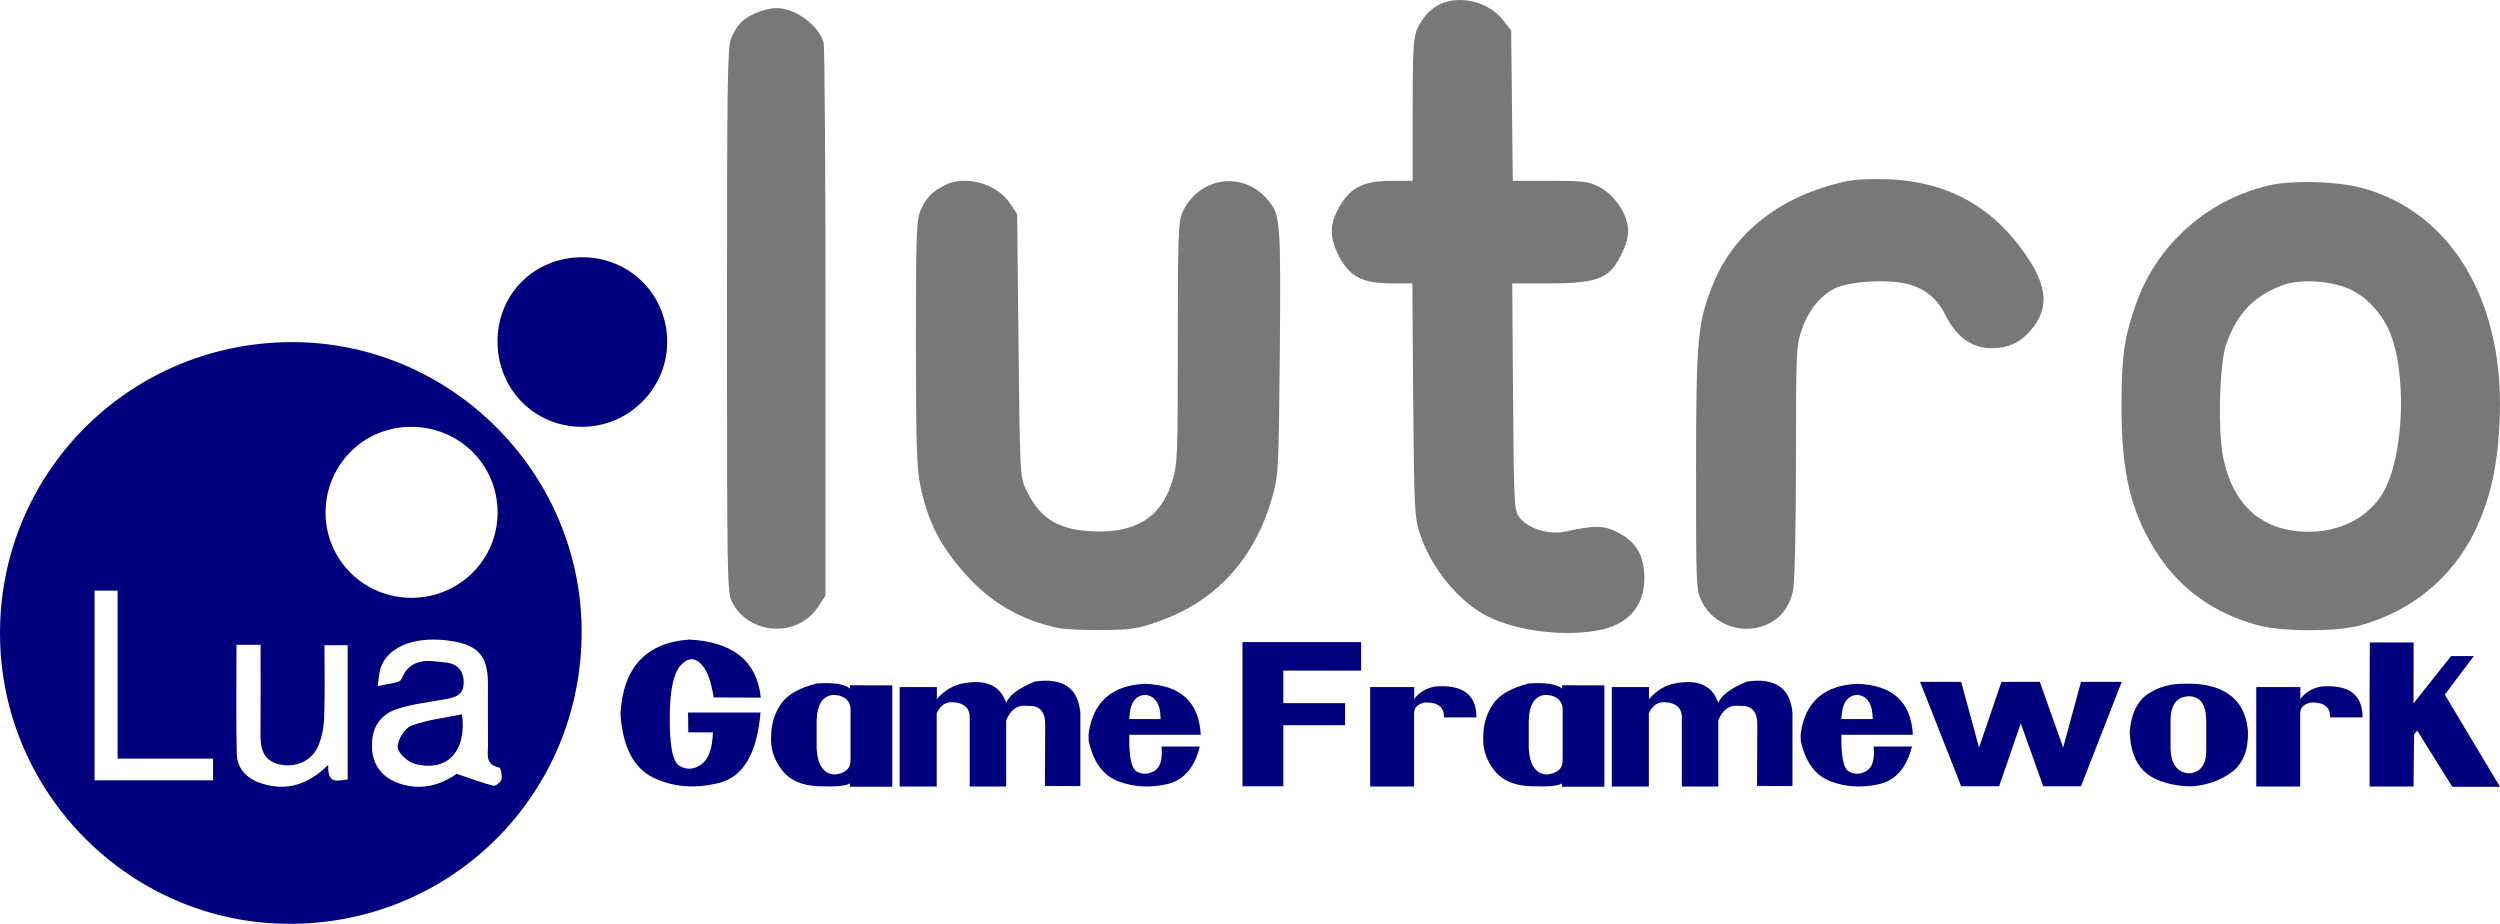
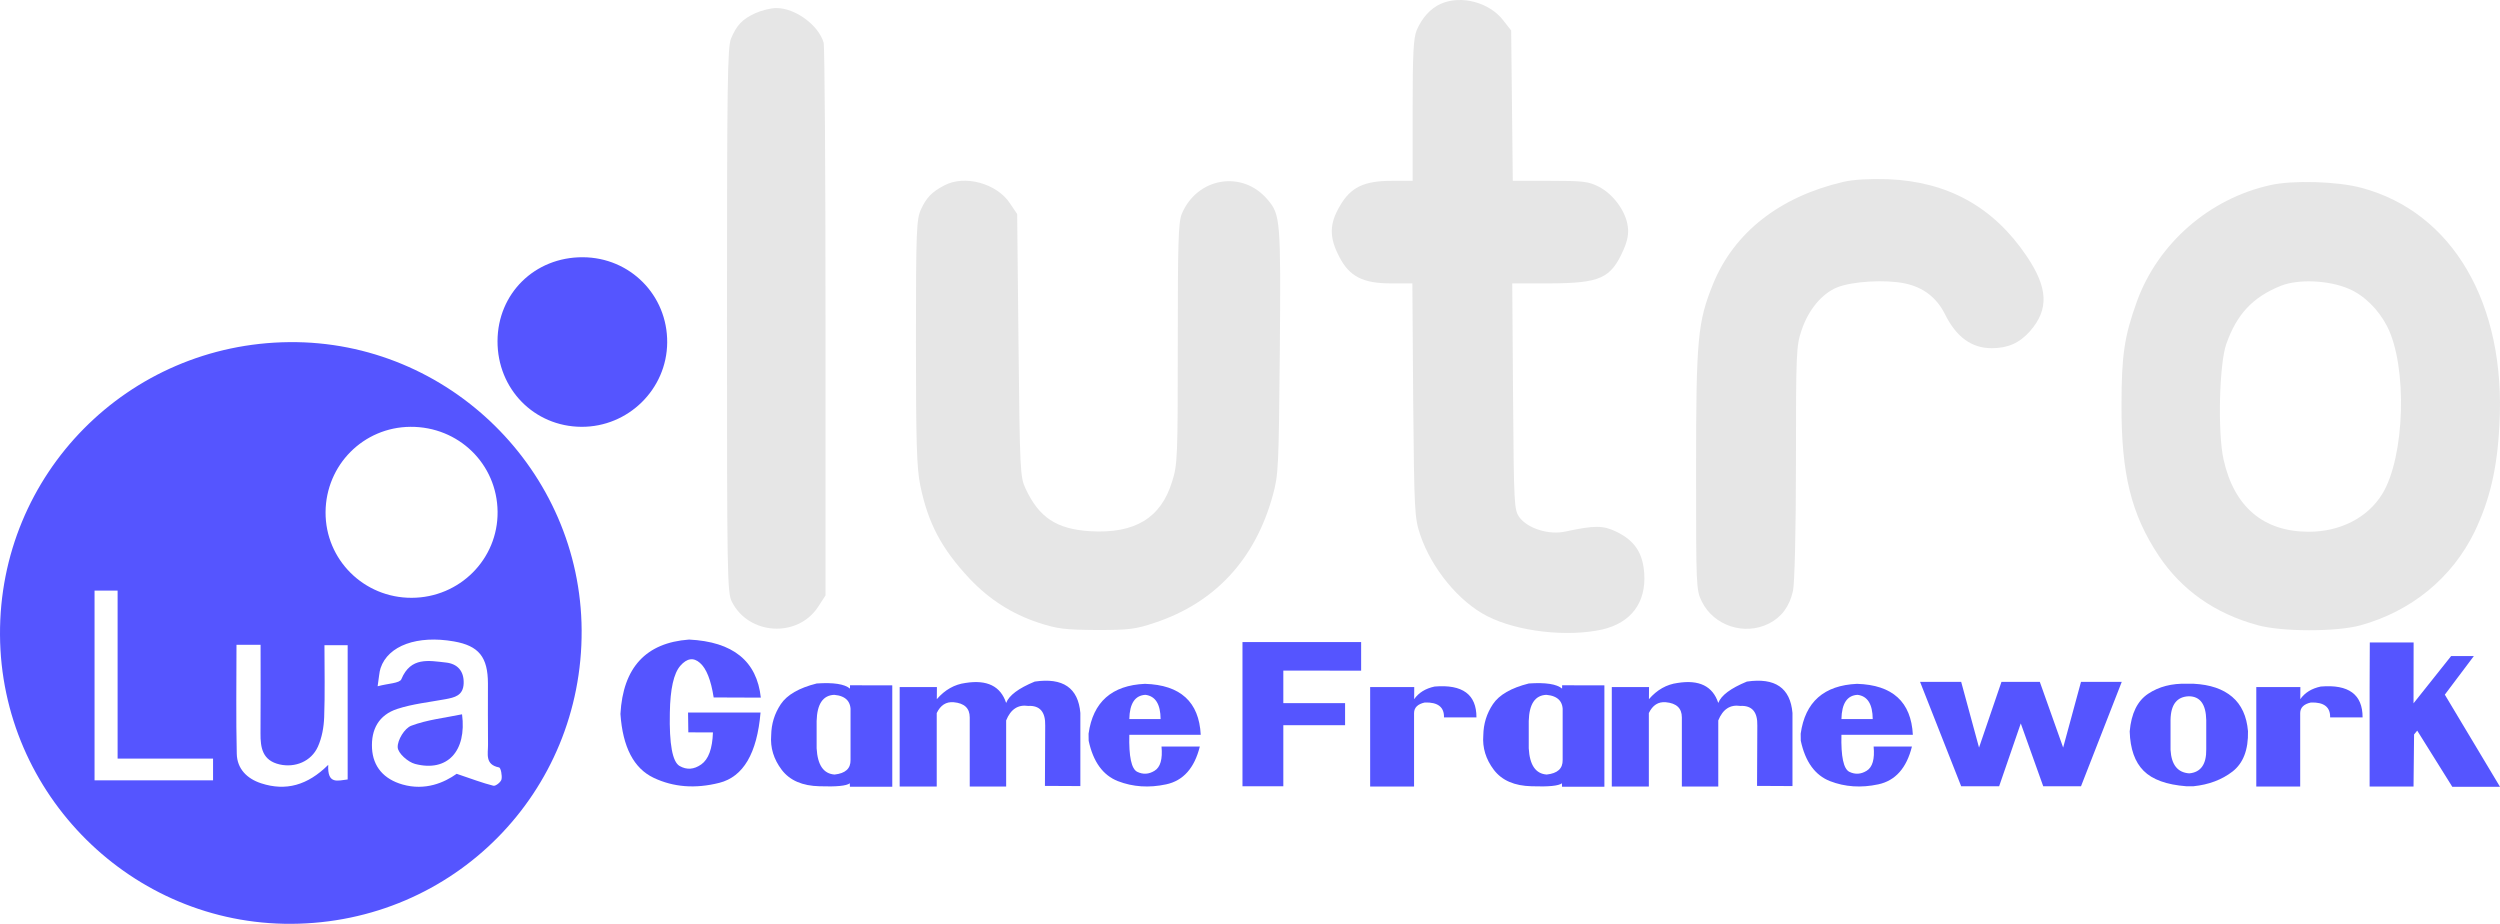
<svg xmlns="http://www.w3.org/2000/svg" viewBox="0 0 570.756 210.914" height="210.914" width="570.756" xml:space="preserve" version="1.1" id="svg2">
  <defs id="defs6">
    <clipPath id="clipPath16" clipPathUnits="userSpaceOnUse">
      <path id="path18" d="m 0,168.731 456.605,0 L 456.605,0 0,0 0,168.731 Z" />
    </clipPath>
  </defs>
  <g transform="matrix(1.25,0,0,-1.25,0,210.9137)" id="g10">
    <g id="g12">
      <g clip-path="url(#clipPath16)" id="g14">
        <g transform="translate(38.9126,30.1729)" id="g20">
-           <path id="path22" style="fill:#00007f;fill-opacity:1;fill-rule:nonzero;stroke:none" d="m 0,0 -17.432,0 0,30.692 -4.212,0 0,-34.658 10.89,0 L 0,-3.966 0,0 Z m 4.281,20.785 c 0,-6.755 -0.107,-13.334 0.051,-19.907 0.065,-2.737 1.863,-4.536 4.436,-5.379 4.532,-1.485 8.506,-0.371 12.271,3.366 -0.191,-3.682 1.78,-2.848 3.547,-2.67 l 0,24.519 -4.239,0 c 0,-4.535 0.108,-8.858 -0.052,-13.171 C 20.228,5.738 19.884,3.823 19.15,2.189 17.933,-0.524 14.968,-1.701 12.155,-1.058 9.034,-0.346 8.643,1.966 8.666,4.634 8.713,9.97 8.68,15.306 8.68,20.785 l -4.399,0 z m 25.777,-7.569 c 1.9,0.524 4.022,0.534 4.335,1.291 1.707,4.129 5.039,3.381 8.152,3.044 2.037,-0.22 3.315,-1.502 3.226,-3.817 -0.087,-2.24 -1.66,-2.569 -3.354,-2.883 C 39.483,10.308 36.465,10.001 33.651,9.082 30.275,7.98 28.843,5.35 29.035,1.857 c 0.183,-3.322 2.149,-5.602 5.561,-6.579 4.159,-1.191 7.656,0.353 9.896,1.951 2.78,-0.936 4.717,-1.681 6.716,-2.182 0.398,-0.099 1.364,0.666 1.474,1.163 0.153,0.694 -0.133,2.121 -0.438,2.181 -2.642,0.517 -2.002,2.516 -2.023,4.166 -0.047,3.717 -0.008,7.436 -0.016,11.154 -0.01,4.851 -1.67,6.901 -6.211,7.697 -6.672,1.171 -12.023,-0.754 -13.395,-4.867 -0.251,-0.752 -0.268,-1.582 -0.541,-3.325 m 6.229,16.157 C 45.045,29.402 52.064,36.446 51.968,45.11 51.871,53.825 44.842,60.664 36.044,60.602 27.466,60.541 20.6,53.635 20.549,45.017 20.498,36.345 27.541,29.344 36.287,29.373 M 14.314,-30.172 c -29.1,-0.169 -53.061,23.59 -53.226,52.779 -0.165,29.387 23.363,53.187 52.854,53.464 C 43.04,76.345 67.159,52.565 67.319,23.446 67.481,-6.175 43.929,-30 14.314,-30.172" />
+           <path id="path22" style="fill:#5555ff;fill-opacity:1;fill-rule:nonzero;stroke:none" d="m 0,0 -17.432,0 0,30.692 -4.212,0 0,-34.658 10.89,0 L 0,-3.966 0,0 Z m 4.281,20.785 c 0,-6.755 -0.107,-13.334 0.051,-19.907 0.065,-2.737 1.863,-4.536 4.436,-5.379 4.532,-1.485 8.506,-0.371 12.271,3.366 -0.191,-3.682 1.78,-2.848 3.547,-2.67 l 0,24.519 -4.239,0 c 0,-4.535 0.108,-8.858 -0.052,-13.171 C 20.228,5.738 19.884,3.823 19.15,2.189 17.933,-0.524 14.968,-1.701 12.155,-1.058 9.034,-0.346 8.643,1.966 8.666,4.634 8.713,9.97 8.68,15.306 8.68,20.785 l -4.399,0 z m 25.777,-7.569 c 1.9,0.524 4.022,0.534 4.335,1.291 1.707,4.129 5.039,3.381 8.152,3.044 2.037,-0.22 3.315,-1.502 3.226,-3.817 -0.087,-2.24 -1.66,-2.569 -3.354,-2.883 C 39.483,10.308 36.465,10.001 33.651,9.082 30.275,7.98 28.843,5.35 29.035,1.857 c 0.183,-3.322 2.149,-5.602 5.561,-6.579 4.159,-1.191 7.656,0.353 9.896,1.951 2.78,-0.936 4.717,-1.681 6.716,-2.182 0.398,-0.099 1.364,0.666 1.474,1.163 0.153,0.694 -0.133,2.121 -0.438,2.181 -2.642,0.517 -2.002,2.516 -2.023,4.166 -0.047,3.717 -0.008,7.436 -0.016,11.154 -0.01,4.851 -1.67,6.901 -6.211,7.697 -6.672,1.171 -12.023,-0.754 -13.395,-4.867 -0.251,-0.752 -0.268,-1.582 -0.541,-3.325 m 6.229,16.157 C 45.045,29.402 52.064,36.446 51.968,45.11 51.871,53.825 44.842,60.664 36.044,60.602 27.466,60.541 20.6,53.635 20.549,45.017 20.498,36.345 27.541,29.344 36.287,29.373 M 14.314,-30.172 c -29.1,-0.169 -53.061,23.59 -53.226,52.779 -0.165,29.387 23.363,53.187 52.854,53.464 C 43.04,76.345 67.159,52.565 67.319,23.446 67.481,-6.175 43.929,-30 14.314,-30.172" />
        </g>
        <g transform="translate(90.8679,106.4254)" id="g24">
-           <path id="path26" style="fill:#00007f;fill-opacity:1;fill-rule:nonzero;stroke:none" d="M 0,0 C 0.026,8.699 6.794,15.358 15.573,15.323 24.22,15.288 31.054,8.386 30.99,-0.25 30.927,-8.775 23.874,-15.704 15.314,-15.649 6.686,-15.595 -0.026,-8.736 0,0" />
+           <path id="path26" style="fill:#5555ff;fill-opacity:1;fill-rule:nonzero;stroke:none" d="M 0,0 C 0.026,8.699 6.794,15.358 15.573,15.323 24.22,15.288 31.054,8.386 30.99,-0.25 30.927,-8.775 23.874,-15.704 15.314,-15.649 6.686,-15.595 -0.026,-8.736 0,0" />
        </g>
        <g transform="translate(84.3901,38.2695)" id="g28">
-           <path id="path30" style="fill:#00007f;fill-opacity:1;fill-rule:nonzero;stroke:none" d="m 0,0 c 0.882,-6.759 -2.713,-10.603 -8.58,-9.065 -1.307,0.343 -3.137,1.962 -3.175,3.047 -0.046,1.331 1.256,3.469 2.476,3.93 C -6.345,-0.98 -3.119,-0.648 0,0" />
+           <path id="path30" style="fill:#5555ff;fill-opacity:1;fill-rule:nonzero;stroke:none" d="m 0,0 c 0.882,-6.759 -2.713,-10.603 -8.58,-9.065 -1.307,0.343 -3.137,1.962 -3.175,3.047 -0.046,1.331 1.256,3.469 2.476,3.93 C -6.345,-0.98 -3.119,-0.648 0,0" />
        </g>
        <g transform="translate(113.3172,38.3338)" id="g32">
-           <path id="path34" style="fill:#00007f;fill-opacity:1;fill-rule:nonzero;stroke:none" d="M 0,0 C 0.472,8.475 4.649,13.004 12.532,13.586 20.557,13.191 24.927,9.656 25.64,2.981 L 17.028,3.014 C 16.534,6.197 15.699,8.3 14.525,9.321 13.35,10.364 12.153,10.188 10.935,8.794 9.727,7.4 9.09,4.54 9.024,0.214 c -0.12,-5.72 0.472,-8.958 1.779,-9.716 1.306,-0.746 2.624,-0.653 3.952,0.28 1.329,0.933 2.042,2.882 2.141,5.846 l -4.496,0.017 -0.049,3.622 13.24,0 C 24.954,-7.191 22.446,-11.473 18.065,-12.581 13.685,-13.69 9.683,-13.383 6.06,-11.659 2.437,-9.936 0.417,-6.049 0,0" />
+           <path id="path34" style="fill:#5555ff;fill-opacity:1;fill-rule:nonzero;stroke:none" d="M 0,0 C 0.472,8.475 4.649,13.004 12.532,13.586 20.557,13.191 24.927,9.656 25.64,2.981 L 17.028,3.014 C 16.534,6.197 15.699,8.3 14.525,9.321 13.35,10.364 12.153,10.188 10.935,8.794 9.727,7.4 9.09,4.54 9.024,0.214 c -0.12,-5.72 0.472,-8.958 1.779,-9.716 1.306,-0.746 2.624,-0.653 3.952,0.28 1.329,0.933 2.042,2.882 2.141,5.846 l -4.496,0.017 -0.049,3.622 13.24,0 C 24.954,-7.191 22.446,-11.473 18.065,-12.581 13.685,-13.69 9.683,-13.383 6.06,-11.659 2.437,-9.936 0.417,-6.049 0,0" />
        </g>
        <g transform="translate(152.3623,41.825)" id="g36">
-           <path id="path38" style="fill:#00007f;fill-opacity:1;fill-rule:nonzero;stroke:none" d="m 0,0 c -2.064,-0.088 -3.134,-1.685 -3.211,-4.792 l 0,-4.973 c 0.164,-3.052 1.257,-4.65 3.277,-4.793 1.976,0.209 2.948,1.093 2.915,2.652 l 0,8.678 C 3.134,-1.263 2.141,-0.187 0,0 m 2.882,1.746 7.723,-0.017 0,-1.367 0,-2.305 0,-1.548 0,-3.08 0,-2.322 0,-3.079 0,-1.548 0,-3.261 -7.74,0 -0.016,0.626 c -0.604,-0.472 -2.443,-0.653 -5.517,-0.543 -3.14,0.066 -5.445,1.065 -6.916,2.997 -1.471,1.943 -2.114,4.051 -1.927,6.323 0.033,2.086 0.62,3.98 1.762,5.682 1.142,1.701 3.327,2.959 6.554,3.771 3.063,0.209 5.089,-0.104 6.077,-0.939 l 0,0.61 z" />
+           <path id="path38" style="fill:#5555ff;fill-opacity:1;fill-rule:nonzero;stroke:none" d="m 0,0 c -2.064,-0.088 -3.134,-1.685 -3.211,-4.792 l 0,-4.973 c 0.164,-3.052 1.257,-4.65 3.277,-4.793 1.976,0.209 2.948,1.093 2.915,2.652 l 0,8.678 C 3.134,-1.263 2.141,-0.187 0,0 m 2.882,1.746 7.723,-0.017 0,-1.367 0,-2.305 0,-1.548 0,-3.08 0,-2.322 0,-3.079 0,-1.548 0,-3.261 -7.74,0 -0.016,0.626 c -0.604,-0.472 -2.443,-0.653 -5.517,-0.543 -3.14,0.066 -5.445,1.065 -6.916,2.997 -1.471,1.943 -2.114,4.051 -1.927,6.323 0.033,2.086 0.62,3.98 1.762,5.682 1.142,1.701 3.327,2.959 6.554,3.771 3.063,0.209 5.089,-0.104 6.077,-0.939 l 0,0.61 z" />
        </g>
        <g transform="translate(176.3559,43.9988)" id="g40">
-           <path id="path42" style="fill:#00007f;fill-opacity:1;fill-rule:nonzero;stroke:none" d="m 0,0 c 3.93,0.626 6.4,-0.593 7.41,-3.656 0.527,1.383 2.268,2.684 5.221,3.903 5.16,0.758 7.937,-1.153 8.332,-5.731 l 0,-13.355 -6.471,0.033 0.049,11 c 0.066,2.514 -0.972,3.717 -3.112,3.607 -1.856,0.274 -3.195,-0.61 -4.019,-2.652 l 0,-12.07 -2.651,0 -1.334,0 -1.334,0 -1.333,0 1.333,0 -1.333,0 0,12.63 c 0,1.669 -0.978,2.591 -2.932,2.767 -1.372,0.121 -2.404,-0.538 -3.096,-1.976 l 0,-3.162 0,-1.564 0,-3.953 0,-1.581 0,-3.161 -3.326,0 -1.334,0 -1.334,0 -0.774,0 0,18.163 2.108,0 1.334,0 1.334,0 1.334,0 -1.334,0 2.025,0 -0.016,-2.206 C -3.771,-1.252 -2.02,-0.263 0,0" />
+           <path id="path42" style="fill:#5555ff;fill-opacity:1;fill-rule:nonzero;stroke:none" d="m 0,0 c 3.93,0.626 6.4,-0.593 7.41,-3.656 0.527,1.383 2.268,2.684 5.221,3.903 5.16,0.758 7.937,-1.153 8.332,-5.731 l 0,-13.355 -6.471,0.033 0.049,11 c 0.066,2.514 -0.972,3.717 -3.112,3.607 -1.856,0.274 -3.195,-0.61 -4.019,-2.652 l 0,-12.07 -2.651,0 -1.334,0 -1.334,0 -1.333,0 1.333,0 -1.333,0 0,12.63 c 0,1.669 -0.978,2.591 -2.932,2.767 -1.372,0.121 -2.404,-0.538 -3.096,-1.976 l 0,-3.162 0,-1.564 0,-3.953 0,-1.581 0,-3.161 -3.326,0 -1.334,0 -1.334,0 -0.774,0 0,18.163 2.108,0 1.334,0 1.334,0 1.334,0 -1.334,0 2.025,0 -0.016,-2.206 C -3.771,-1.252 -2.02,-0.263 0,0" />
        </g>
        <g transform="translate(209.2091,41.825)" id="g44">
-           <path id="path46" style="fill:#00007f;fill-opacity:1;fill-rule:nonzero;stroke:none" d="m 0,0 c -1.91,-0.099 -2.893,-1.575 -2.948,-4.43 l 2.849,0 1.433,0 1.433,0 C 2.745,-1.707 1.822,-0.231 0,0 M -0.099,2.009 C 6.39,1.811 9.787,-1.29 10.095,-7.295 l -2.322,0 -1.433,0 -3.573,0 -1.433,0 -2.141,0 -2.141,0 c -0.099,-3.985 0.385,-6.242 1.449,-6.768 1.065,-0.516 2.119,-0.451 3.162,0.197 1.065,0.648 1.488,2.124 1.268,4.43 l 2.701,0 1.433,0 1.432,0 1.433,0 -1.433,0 1.433,0 c -0.977,-3.941 -3.03,-6.247 -6.159,-6.916 -3.129,-0.67 -6.066,-0.473 -8.81,0.592 -2.734,1.076 -4.512,3.535 -5.336,7.378 l -0.016,1.284 c 0.812,5.797 4.243,8.833 10.292,9.107" />
+           <path id="path46" style="fill:#5555ff;fill-opacity:1;fill-rule:nonzero;stroke:none" d="m 0,0 c -1.91,-0.099 -2.893,-1.575 -2.948,-4.43 l 2.849,0 1.433,0 1.433,0 C 2.745,-1.707 1.822,-0.231 0,0 M -0.099,2.009 C 6.39,1.811 9.787,-1.29 10.095,-7.295 l -2.322,0 -1.433,0 -3.573,0 -1.433,0 -2.141,0 -2.141,0 c -0.099,-3.985 0.385,-6.242 1.449,-6.768 1.065,-0.516 2.119,-0.451 3.162,0.197 1.065,0.648 1.488,2.124 1.268,4.43 l 2.701,0 1.433,0 1.432,0 1.433,0 -1.433,0 1.433,0 c -0.977,-3.941 -3.03,-6.247 -6.159,-6.916 -3.129,-0.67 -6.066,-0.473 -8.81,0.592 -2.734,1.076 -4.512,3.535 -5.336,7.378 l -0.016,1.284 c 0.812,5.797 4.243,8.833 10.292,9.107" />
        </g>
        <g transform="translate(226.9285,51.4587)" id="g48">
-           <path id="path50" style="fill:#00007f;fill-opacity:1;fill-rule:nonzero;stroke:none" d="m 0,0 7.46,0 14.212,0 0,-5.22 -14.212,0.016 0,-5.945 11.28,0 0,-4.034 -11.28,0 0,-11.149 -7.46,0 L 0,0 Z" />
+           <path id="path50" style="fill:#5555ff;fill-opacity:1;fill-rule:nonzero;stroke:none" d="m 0,0 7.46,0 14.212,0 0,-5.22 -14.212,0.016 0,-5.945 11.28,0 0,-4.034 -11.28,0 0,-11.149 -7.46,0 L 0,0 Z" />
        </g>
        <g transform="translate(262.0213,43.3401)" id="g52">
-           <path id="path54" style="fill:#00007f;fill-opacity:1;fill-rule:nonzero;stroke:none" d="m 0,0 c 5.105,0.428 7.652,-1.449 7.641,-5.632 l -5.928,0 c 0.044,1.888 -1.126,2.794 -3.508,2.717 -1.295,-0.285 -1.949,-0.927 -1.96,-1.927 l 0,-3.161 0,-1.565 0,-3.952 0,-1.581 0,-3.162 -3.935,0 -1.581,0 -1.581,0 -0.922,0 0,18.164 2.503,0 1.581,0 1.58,0 1.565,0 -1.565,0 2.388,0 -0.016,-2.206 C -2.904,-1.12 -1.658,-0.351 0,0" />
+           <path id="path54" style="fill:#5555ff;fill-opacity:1;fill-rule:nonzero;stroke:none" d="m 0,0 c 5.105,0.428 7.652,-1.449 7.641,-5.632 l -5.928,0 c 0.044,1.888 -1.126,2.794 -3.508,2.717 -1.295,-0.285 -1.949,-0.927 -1.96,-1.927 l 0,-3.161 0,-1.565 0,-3.952 0,-1.581 0,-3.162 -3.935,0 -1.581,0 -1.581,0 -0.922,0 0,18.164 2.503,0 1.581,0 1.58,0 1.565,0 -1.565,0 2.388,0 -0.016,-2.206 C -2.904,-1.12 -1.658,-0.351 0,0" />
        </g>
        <g transform="translate(282.4249,41.825)" id="g56">
-           <path id="path58" style="fill:#00007f;fill-opacity:1;fill-rule:nonzero;stroke:none" d="m 0,0 c -2.064,-0.088 -3.134,-1.685 -3.211,-4.792 l 0,-4.973 c 0.164,-3.052 1.257,-4.65 3.277,-4.793 1.976,0.209 2.948,1.093 2.915,2.652 l 0,8.678 C 3.134,-1.263 2.141,-0.187 0,0 m 2.882,1.746 7.723,-0.017 0,-1.367 0,-2.305 0,-1.548 0,-3.08 0,-2.322 0,-3.079 0,-1.548 0,-3.261 -7.74,0 -0.016,0.626 c -0.604,-0.472 -2.443,-0.653 -5.517,-0.543 -3.14,0.066 -5.445,1.065 -6.916,2.997 -1.471,1.943 -2.114,4.051 -1.927,6.323 0.033,2.086 0.62,3.98 1.762,5.682 1.142,1.701 3.327,2.959 6.554,3.771 3.063,0.209 5.089,-0.104 6.077,-0.939 l 0,0.61 z" />
+           <path id="path58" style="fill:#5555ff;fill-opacity:1;fill-rule:nonzero;stroke:none" d="m 0,0 c -2.064,-0.088 -3.134,-1.685 -3.211,-4.792 l 0,-4.973 c 0.164,-3.052 1.257,-4.65 3.277,-4.793 1.976,0.209 2.948,1.093 2.915,2.652 l 0,8.678 C 3.134,-1.263 2.141,-0.187 0,0 m 2.882,1.746 7.723,-0.017 0,-1.367 0,-2.305 0,-1.548 0,-3.08 0,-2.322 0,-3.079 0,-1.548 0,-3.261 -7.74,0 -0.016,0.626 c -0.604,-0.472 -2.443,-0.653 -5.517,-0.543 -3.14,0.066 -5.445,1.065 -6.916,2.997 -1.471,1.943 -2.114,4.051 -1.927,6.323 0.033,2.086 0.62,3.98 1.762,5.682 1.142,1.701 3.327,2.959 6.554,3.771 3.063,0.209 5.089,-0.104 6.077,-0.939 l 0,0.61 z" />
        </g>
        <g transform="translate(306.4184,43.9988)" id="g60">
-           <path id="path62" style="fill:#00007f;fill-opacity:1;fill-rule:nonzero;stroke:none" d="m 0,0 c 3.93,0.626 6.4,-0.593 7.41,-3.656 0.527,1.383 2.268,2.684 5.221,3.903 5.16,0.758 7.937,-1.153 8.332,-5.731 l 0,-13.355 -6.471,0.033 0.049,11 c 0.066,2.514 -0.972,3.717 -3.112,3.607 -1.856,0.274 -3.195,-0.61 -4.019,-2.652 l 0,-12.07 -2.651,0 -1.334,0 -1.334,0 -1.333,0 1.333,0 -1.333,0 0,12.63 c 0,1.669 -0.978,2.591 -2.932,2.767 -1.372,0.121 -2.404,-0.538 -3.096,-1.976 l 0,-3.162 0,-1.564 0,-3.953 0,-1.581 0,-3.161 -3.326,0 -1.334,0 -1.334,0 -0.774,0 0,18.163 2.108,0 1.334,0 1.334,0 1.334,0 -1.334,0 2.025,0 -0.016,-2.206 C -3.771,-1.252 -2.02,-0.263 0,0" />
+           <path id="path62" style="fill:#5555ff;fill-opacity:1;fill-rule:nonzero;stroke:none" d="m 0,0 c 3.93,0.626 6.4,-0.593 7.41,-3.656 0.527,1.383 2.268,2.684 5.221,3.903 5.16,0.758 7.937,-1.153 8.332,-5.731 l 0,-13.355 -6.471,0.033 0.049,11 c 0.066,2.514 -0.972,3.717 -3.112,3.607 -1.856,0.274 -3.195,-0.61 -4.019,-2.652 l 0,-12.07 -2.651,0 -1.334,0 -1.334,0 -1.333,0 1.333,0 -1.333,0 0,12.63 c 0,1.669 -0.978,2.591 -2.932,2.767 -1.372,0.121 -2.404,-0.538 -3.096,-1.976 l 0,-3.162 0,-1.564 0,-3.953 0,-1.581 0,-3.161 -3.326,0 -1.334,0 -1.334,0 -0.774,0 0,18.163 2.108,0 1.334,0 1.334,0 1.334,0 -1.334,0 2.025,0 -0.016,-2.206 C -3.771,-1.252 -2.02,-0.263 0,0" />
        </g>
        <g transform="translate(339.2716,41.825)" id="g64">
-           <path id="path66" style="fill:#00007f;fill-opacity:1;fill-rule:nonzero;stroke:none" d="m 0,0 c -1.91,-0.099 -2.893,-1.575 -2.948,-4.43 l 2.849,0 1.433,0 1.433,0 C 2.745,-1.707 1.822,-0.231 0,0 M -0.099,2.009 C 6.389,1.811 9.787,-1.29 10.095,-7.295 l -2.322,0 -1.433,0 -3.573,0 -1.433,0 -2.141,0 -2.141,0 c -0.099,-3.985 0.385,-6.242 1.449,-6.768 1.065,-0.516 2.119,-0.451 3.162,0.197 1.065,0.648 1.488,2.124 1.268,4.43 l 2.701,0 1.433,0 1.432,0 1.433,0 -1.433,0 1.433,0 c -0.977,-3.941 -3.03,-6.247 -6.159,-6.916 -3.129,-0.67 -6.065,-0.473 -8.81,0.592 -2.734,1.076 -4.512,3.535 -5.336,7.378 l -0.016,1.284 c 0.812,5.797 4.243,8.833 10.292,9.107" />
+           <path id="path66" style="fill:#5555ff;fill-opacity:1;fill-rule:nonzero;stroke:none" d="m 0,0 c -1.91,-0.099 -2.893,-1.575 -2.948,-4.43 l 2.849,0 1.433,0 1.433,0 C 2.745,-1.707 1.822,-0.231 0,0 M -0.099,2.009 C 6.389,1.811 9.787,-1.29 10.095,-7.295 l -2.322,0 -1.433,0 -3.573,0 -1.433,0 -2.141,0 -2.141,0 c -0.099,-3.985 0.385,-6.242 1.449,-6.768 1.065,-0.516 2.119,-0.451 3.162,0.197 1.065,0.648 1.488,2.124 1.268,4.43 l 2.701,0 1.433,0 1.432,0 1.433,0 -1.433,0 1.433,0 c -0.977,-3.941 -3.03,-6.247 -6.159,-6.916 -3.129,-0.67 -6.065,-0.473 -8.81,0.592 -2.734,1.076 -4.512,3.535 -5.336,7.378 l -0.016,1.284 c 0.812,5.797 4.243,8.833 10.292,9.107" />
        </g>
        <g transform="translate(350.6838,44.1964)" id="g68">
-           <path id="path70" style="fill:#00007f;fill-opacity:1;fill-rule:nonzero;stroke:none" d="M 0,0 7.509,0 10.77,-12.005 14.87,0 21.869,0 26.134,-12.005 29.395,0 l 7.443,0 -7.443,-19.07 -6.9,0 -4.1,11.478 -3.953,-11.478 -6.933,0 L 0,0 Z" />
+           <path id="path70" style="fill:#5555ff;fill-opacity:1;fill-rule:nonzero;stroke:none" d="M 0,0 7.509,0 10.77,-12.005 14.87,0 21.869,0 26.134,-12.005 29.395,0 l 7.443,0 -7.443,-19.07 -6.9,0 -4.1,11.478 -3.953,-11.478 -6.933,0 L 0,0 Z" />
        </g>
        <g transform="translate(399.7907,41.5615)" id="g72">
-           <path id="path74" style="fill:#00007f;fill-opacity:1;fill-rule:nonzero;stroke:none" d="m 0,0 c -2.185,-0.066 -3.305,-1.493 -3.359,-4.282 l 0,-5.5 c 0.153,-2.723 1.295,-4.155 3.425,-4.298 2.108,0.198 3.14,1.663 3.096,4.397 l 0,5.335 C 3.107,-1.471 2.053,-0.022 0,0 m -10.819,-6.422 c 0.285,3.282 1.41,5.577 3.376,6.883 1.965,1.307 4.325,1.916 7.081,1.828 l 1.218,0 C 3.864,2.135 6.214,1.337 7.905,-0.107 9.595,-1.551 10.556,-3.639 10.786,-6.373 10.863,-9.765 9.919,-12.225 7.954,-13.751 6,-15.255 3.617,-16.149 0.807,-16.435 l -1.268,0 c -3.612,0.275 -6.219,1.219 -7.822,2.833 -1.592,1.591 -2.438,3.985 -2.536,7.18" />
+           <path id="path74" style="fill:#5555ff;fill-opacity:1;fill-rule:nonzero;stroke:none" d="m 0,0 c -2.185,-0.066 -3.305,-1.493 -3.359,-4.282 l 0,-5.5 c 0.153,-2.723 1.295,-4.155 3.425,-4.298 2.108,0.198 3.14,1.663 3.096,4.397 l 0,5.335 C 3.107,-1.471 2.053,-0.022 0,0 m -10.819,-6.422 c 0.285,3.282 1.41,5.577 3.376,6.883 1.965,1.307 4.325,1.916 7.081,1.828 l 1.218,0 C 3.864,2.135 6.214,1.337 7.905,-0.107 9.595,-1.551 10.556,-3.639 10.786,-6.373 10.863,-9.765 9.919,-12.225 7.954,-13.751 6,-15.255 3.617,-16.149 0.807,-16.435 l -1.268,0 c -3.612,0.275 -6.219,1.219 -7.822,2.833 -1.592,1.591 -2.438,3.985 -2.536,7.18" />
        </g>
        <g transform="translate(423.8666,43.3401)" id="g76">
-           <path id="path78" style="fill:#00007f;fill-opacity:1;fill-rule:nonzero;stroke:none" d="m 0,0 c 5.105,0.428 7.652,-1.449 7.641,-5.632 l -5.928,0 c 0.044,1.888 -1.126,2.794 -3.508,2.717 -1.295,-0.285 -1.949,-0.927 -1.96,-1.927 l 0,-3.161 0,-1.565 0,-3.952 0,-1.581 0,-3.162 -3.935,0 -1.581,0 -1.581,0 -0.922,0 0,18.164 2.503,0 1.581,0 1.58,0 1.565,0 -1.565,0 2.388,0 -0.016,-2.206 C -2.904,-1.12 -1.658,-0.351 0,0" />
+           <path id="path78" style="fill:#5555ff;fill-opacity:1;fill-rule:nonzero;stroke:none" d="m 0,0 c 5.105,0.428 7.652,-1.449 7.641,-5.632 l -5.928,0 c 0.044,1.888 -1.126,2.794 -3.508,2.717 -1.295,-0.285 -1.949,-0.927 -1.96,-1.927 l 0,-3.161 0,-1.565 0,-3.952 0,-1.581 0,-3.162 -3.935,0 -1.581,0 -1.581,0 -0.922,0 0,18.164 2.503,0 1.581,0 1.58,0 1.565,0 -1.565,0 2.388,0 -0.016,-2.206 C -2.904,-1.12 -1.658,-0.351 0,0" />
        </g>
        <g transform="translate(440.812,25.0773)" id="g80">
-           <path id="path82" style="fill:#00007f;fill-opacity:1;fill-rule:nonzero;stroke:none" d="m 0,0 -3.936,0 -1.581,0 -1.581,0 -0.922,0 0,18.164 0.033,8.152 8.003,0 L 0,15.2 l 6.867,8.629 4.15,0 -5.303,-7.048 10.079,-16.83 -8.712,0 L 0.675,10.21 0.099,9.518 0,0 Z" />
+           <path id="path82" style="fill:#5555ff;fill-opacity:1;fill-rule:nonzero;stroke:none" d="m 0,0 -3.936,0 -1.581,0 -1.581,0 -0.922,0 0,18.164 0.033,8.152 8.003,0 L 0,15.2 l 6.867,8.629 4.15,0 -5.303,-7.048 10.079,-16.83 -8.712,0 L 0.675,10.21 0.099,9.518 0,0 Z" />
        </g>
        <g transform="translate(263.1833,168.0474)" id="g84">
-           <path id="path86" style="fill:#7a7777;fill-opacity:1;fill-rule:nonzero;stroke:none" d="m 0,0 c -1.923,-0.838 -3.451,-2.564 -4.437,-4.832 -0.592,-1.528 -0.74,-4.19 -0.74,-14.692 l 0,-12.819 -3.796,0 c -5.128,0 -7.543,-1.183 -9.516,-4.634 -1.922,-3.254 -1.922,-5.719 -0.098,-9.22 1.873,-3.648 4.338,-4.881 9.515,-4.881 l 3.846,0 0.148,-21.299 c 0.197,-20.411 0.246,-21.496 1.282,-24.602 2.07,-6.163 7.099,-12.276 12.276,-14.889 5.522,-2.811 14.594,-3.846 21.003,-2.416 5.226,1.232 7.987,4.881 7.642,10.205 -0.246,3.747 -1.725,6.015 -5.078,7.642 -2.416,1.184 -3.994,1.184 -9.269,0.05 -3.057,-0.691 -6.902,0.542 -8.431,2.563 -0.986,1.381 -1.035,2.022 -1.183,22.088 l -0.148,20.658 6.804,0 c 9.269,0.049 11.192,0.888 13.509,6.114 0.739,1.676 0.986,3.007 0.789,4.289 -0.345,2.761 -2.663,5.916 -5.276,7.248 -1.923,0.986 -2.909,1.084 -8.973,1.084 l -6.754,0 -0.148,13.706 -0.148,13.756 -1.43,1.824 C 8.875,0.247 3.698,1.627 0,0" />
+           <path id="path86" style="fill:#e6e6e6;fill-opacity:1;fill-rule:nonzero;stroke:none" d="m 0,0 c -1.923,-0.838 -3.451,-2.564 -4.437,-4.832 -0.592,-1.528 -0.74,-4.19 -0.74,-14.692 l 0,-12.819 -3.796,0 c -5.128,0 -7.543,-1.183 -9.516,-4.634 -1.922,-3.254 -1.922,-5.719 -0.098,-9.22 1.873,-3.648 4.338,-4.881 9.515,-4.881 l 3.846,0 0.148,-21.299 c 0.197,-20.411 0.246,-21.496 1.282,-24.602 2.07,-6.163 7.099,-12.276 12.276,-14.889 5.522,-2.811 14.594,-3.846 21.003,-2.416 5.226,1.232 7.987,4.881 7.642,10.205 -0.246,3.747 -1.725,6.015 -5.078,7.642 -2.416,1.184 -3.994,1.184 -9.269,0.05 -3.057,-0.691 -6.902,0.542 -8.431,2.563 -0.986,1.381 -1.035,2.022 -1.183,22.088 l -0.148,20.658 6.804,0 c 9.269,0.049 11.192,0.888 13.509,6.114 0.739,1.676 0.986,3.007 0.789,4.289 -0.345,2.761 -2.663,5.916 -5.276,7.248 -1.923,0.986 -2.909,1.084 -8.973,1.084 l -6.754,0 -0.148,13.706 -0.148,13.756 -1.43,1.824 C 8.875,0.247 3.698,1.627 0,0" />
        </g>
        <g transform="translate(137.9537,166.3218)" id="g88">
-           <path id="path90" style="fill:#7a7777;fill-opacity:1;fill-rule:nonzero;stroke:none" d="m 0,0 c -2.367,-1.085 -3.402,-2.169 -4.437,-4.634 -0.641,-1.578 -0.74,-7.889 -0.74,-51.473 0,-46.345 0.049,-49.796 0.888,-51.373 3.056,-6.114 11.98,-6.656 15.727,-0.987 l 1.381,2.12 0,49.796 c 0,27.413 -0.148,50.437 -0.345,51.177 C 11.537,-2.169 7.297,0.937 3.846,0.937 2.81,0.937 1.085,0.493 0,0" />
+           <path id="path90" style="fill:#e6e6e6;fill-opacity:1;fill-rule:nonzero;stroke:none" d="m 0,0 c -2.367,-1.085 -3.402,-2.169 -4.437,-4.634 -0.641,-1.578 -0.74,-7.889 -0.74,-51.473 0,-46.345 0.049,-49.796 0.888,-51.373 3.056,-6.114 11.98,-6.656 15.727,-0.987 l 1.381,2.12 0,49.796 c 0,27.413 -0.148,50.437 -0.345,51.177 C 11.537,-2.169 7.297,0.937 3.846,0.937 2.81,0.937 1.085,0.493 0,0" />
        </g>
        <g transform="translate(336.6447,135.5075)" id="g92">
-           <path id="path94" style="fill:#7a7777;fill-opacity:1;fill-rule:nonzero;stroke:none" d="m 0,0 c -11.586,-2.712 -19.918,-9.22 -23.764,-18.637 -2.81,-6.951 -3.106,-9.909 -3.106,-33.871 0,-21.397 0,-21.989 1.035,-24.109 2.17,-4.437 7.79,-6.311 12.277,-4.043 2.317,1.184 3.747,3.106 4.388,5.966 0.295,1.282 0.542,10.847 0.542,23.419 0,20.066 0.049,21.348 1.035,24.208 1.233,3.697 3.698,6.656 6.459,7.79 2.81,1.134 8.825,1.479 12.375,0.739 3.353,-0.69 5.818,-2.564 7.346,-5.62 2.071,-4.191 4.881,-6.213 8.53,-6.213 2.958,0 5.078,0.937 7.001,3.106 3.5,3.994 3.303,7.938 -0.641,13.756 C 27.412,-4.536 19.08,0.049 8.184,0.493 4.782,0.592 1.923,0.444 0,0" />
+           <path id="path94" style="fill:#e6e6e6;fill-opacity:1;fill-rule:nonzero;stroke:none" d="m 0,0 c -11.586,-2.712 -19.918,-9.22 -23.764,-18.637 -2.81,-6.951 -3.106,-9.909 -3.106,-33.871 0,-21.397 0,-21.989 1.035,-24.109 2.17,-4.437 7.79,-6.311 12.277,-4.043 2.317,1.184 3.747,3.106 4.388,5.966 0.295,1.282 0.542,10.847 0.542,23.419 0,20.066 0.049,21.348 1.035,24.208 1.233,3.697 3.698,6.656 6.459,7.79 2.81,1.134 8.825,1.479 12.375,0.739 3.353,-0.69 5.818,-2.564 7.346,-5.62 2.071,-4.191 4.881,-6.213 8.53,-6.213 2.958,0 5.078,0.937 7.001,3.106 3.5,3.994 3.303,7.938 -0.641,13.756 C 27.412,-4.536 19.08,0.049 8.184,0.493 4.782,0.592 1.923,0.444 0,0" />
        </g>
        <g transform="translate(172.4658,134.8665)" id="g96">
-           <path id="path98" style="fill:#7a7777;fill-opacity:1;fill-rule:nonzero;stroke:none" d="m 0,0 c -2.268,-1.183 -3.254,-2.219 -4.24,-4.339 -0.838,-1.824 -0.937,-3.697 -0.937,-24.306 0,-18.538 0.148,-22.975 0.789,-26.131 1.43,-6.951 3.895,-11.586 9.022,-17.058 3.6,-3.797 7.692,-6.41 12.573,-8.037 3.5,-1.134 4.782,-1.282 10.649,-1.331 5.917,0 7.1,0.148 10.6,1.331 10.995,3.649 18.341,11.586 21.546,23.271 1.035,3.747 1.084,5.078 1.282,26.377 0.197,23.912 0.098,24.898 -2.219,27.61 -4.585,5.473 -12.868,4.092 -15.678,-2.564 -0.641,-1.578 -0.74,-5.078 -0.74,-23.764 0,-20.658 -0.049,-22.088 -1.035,-25.144 -2.022,-6.656 -6.804,-9.565 -14.988,-9.072 -6.163,0.394 -9.319,2.514 -11.784,7.79 -0.986,2.12 -1.035,3.204 -1.282,26.18 l -0.246,23.961 -1.331,1.972 C 9.565,0.394 3.698,1.972 0,0" />
+           <path id="path98" style="fill:#e6e6e6;fill-opacity:1;fill-rule:nonzero;stroke:none" d="m 0,0 c -2.268,-1.183 -3.254,-2.219 -4.24,-4.339 -0.838,-1.824 -0.937,-3.697 -0.937,-24.306 0,-18.538 0.148,-22.975 0.789,-26.131 1.43,-6.951 3.895,-11.586 9.022,-17.058 3.6,-3.797 7.692,-6.41 12.573,-8.037 3.5,-1.134 4.782,-1.282 10.649,-1.331 5.917,0 7.1,0.148 10.6,1.331 10.995,3.649 18.341,11.586 21.546,23.271 1.035,3.747 1.084,5.078 1.282,26.377 0.197,23.912 0.098,24.898 -2.219,27.61 -4.585,5.473 -12.868,4.092 -15.678,-2.564 -0.641,-1.578 -0.74,-5.078 -0.74,-23.764 0,-20.658 -0.049,-22.088 -1.035,-25.144 -2.022,-6.656 -6.804,-9.565 -14.988,-9.072 -6.163,0.394 -9.319,2.514 -11.784,7.79 -0.986,2.12 -1.035,3.204 -1.282,26.18 l -0.246,23.961 -1.331,1.972 C 9.565,0.394 3.698,1.972 0,0" />
        </g>
        <g transform="translate(428.9892,115.9835)" id="g100">
-           <path id="path102" style="fill:#7a7777;fill-opacity:1;fill-rule:nonzero;stroke:none" d="m 0,0 c 2.81,-1.183 5.423,-3.796 7.001,-6.853 3.747,-7.346 3.254,-23.863 -0.887,-30.617 -2.663,-4.339 -7.692,-6.903 -13.411,-6.903 -8.283,0 -13.657,4.536 -15.58,13.214 -1.084,4.831 -0.788,17.403 0.493,21.052 1.923,5.473 4.832,8.579 9.96,10.649 C -9.22,1.824 -3.648,1.578 0,0 M -14.347,18.932 C -25.49,16.467 -34.857,8.283 -38.703,-2.317 c -2.268,-6.311 -2.81,-9.713 -2.81,-18.883 -0.049,-12.622 1.775,-19.968 6.804,-27.561 4.19,-6.261 10.255,-10.55 18.045,-12.671 4.437,-1.232 14.347,-1.232 18.735,-0.049 9.318,2.564 16.763,8.628 20.904,17.108 2.761,5.769 4.142,11.537 4.536,19.524 1.233,22.088 -8.529,38.851 -25.194,43.288 -4.338,1.184 -12.572,1.43 -16.664,0.493" />
+           <path id="path102" style="fill:#e6e6e6;fill-opacity:1;fill-rule:nonzero;stroke:none" d="m 0,0 c 2.81,-1.183 5.423,-3.796 7.001,-6.853 3.747,-7.346 3.254,-23.863 -0.887,-30.617 -2.663,-4.339 -7.692,-6.903 -13.411,-6.903 -8.283,0 -13.657,4.536 -15.58,13.214 -1.084,4.831 -0.788,17.403 0.493,21.052 1.923,5.473 4.832,8.579 9.96,10.649 C -9.22,1.824 -3.648,1.578 0,0 M -14.347,18.932 C -25.49,16.467 -34.857,8.283 -38.703,-2.317 c -2.268,-6.311 -2.81,-9.713 -2.81,-18.883 -0.049,-12.622 1.775,-19.968 6.804,-27.561 4.19,-6.261 10.255,-10.55 18.045,-12.671 4.437,-1.232 14.347,-1.232 18.735,-0.049 9.318,2.564 16.763,8.628 20.904,17.108 2.761,5.769 4.142,11.537 4.536,19.524 1.233,22.088 -8.529,38.851 -25.194,43.288 -4.338,1.184 -12.572,1.43 -16.664,0.493" />
        </g>
      </g>
    </g>
  </g>
</svg>
